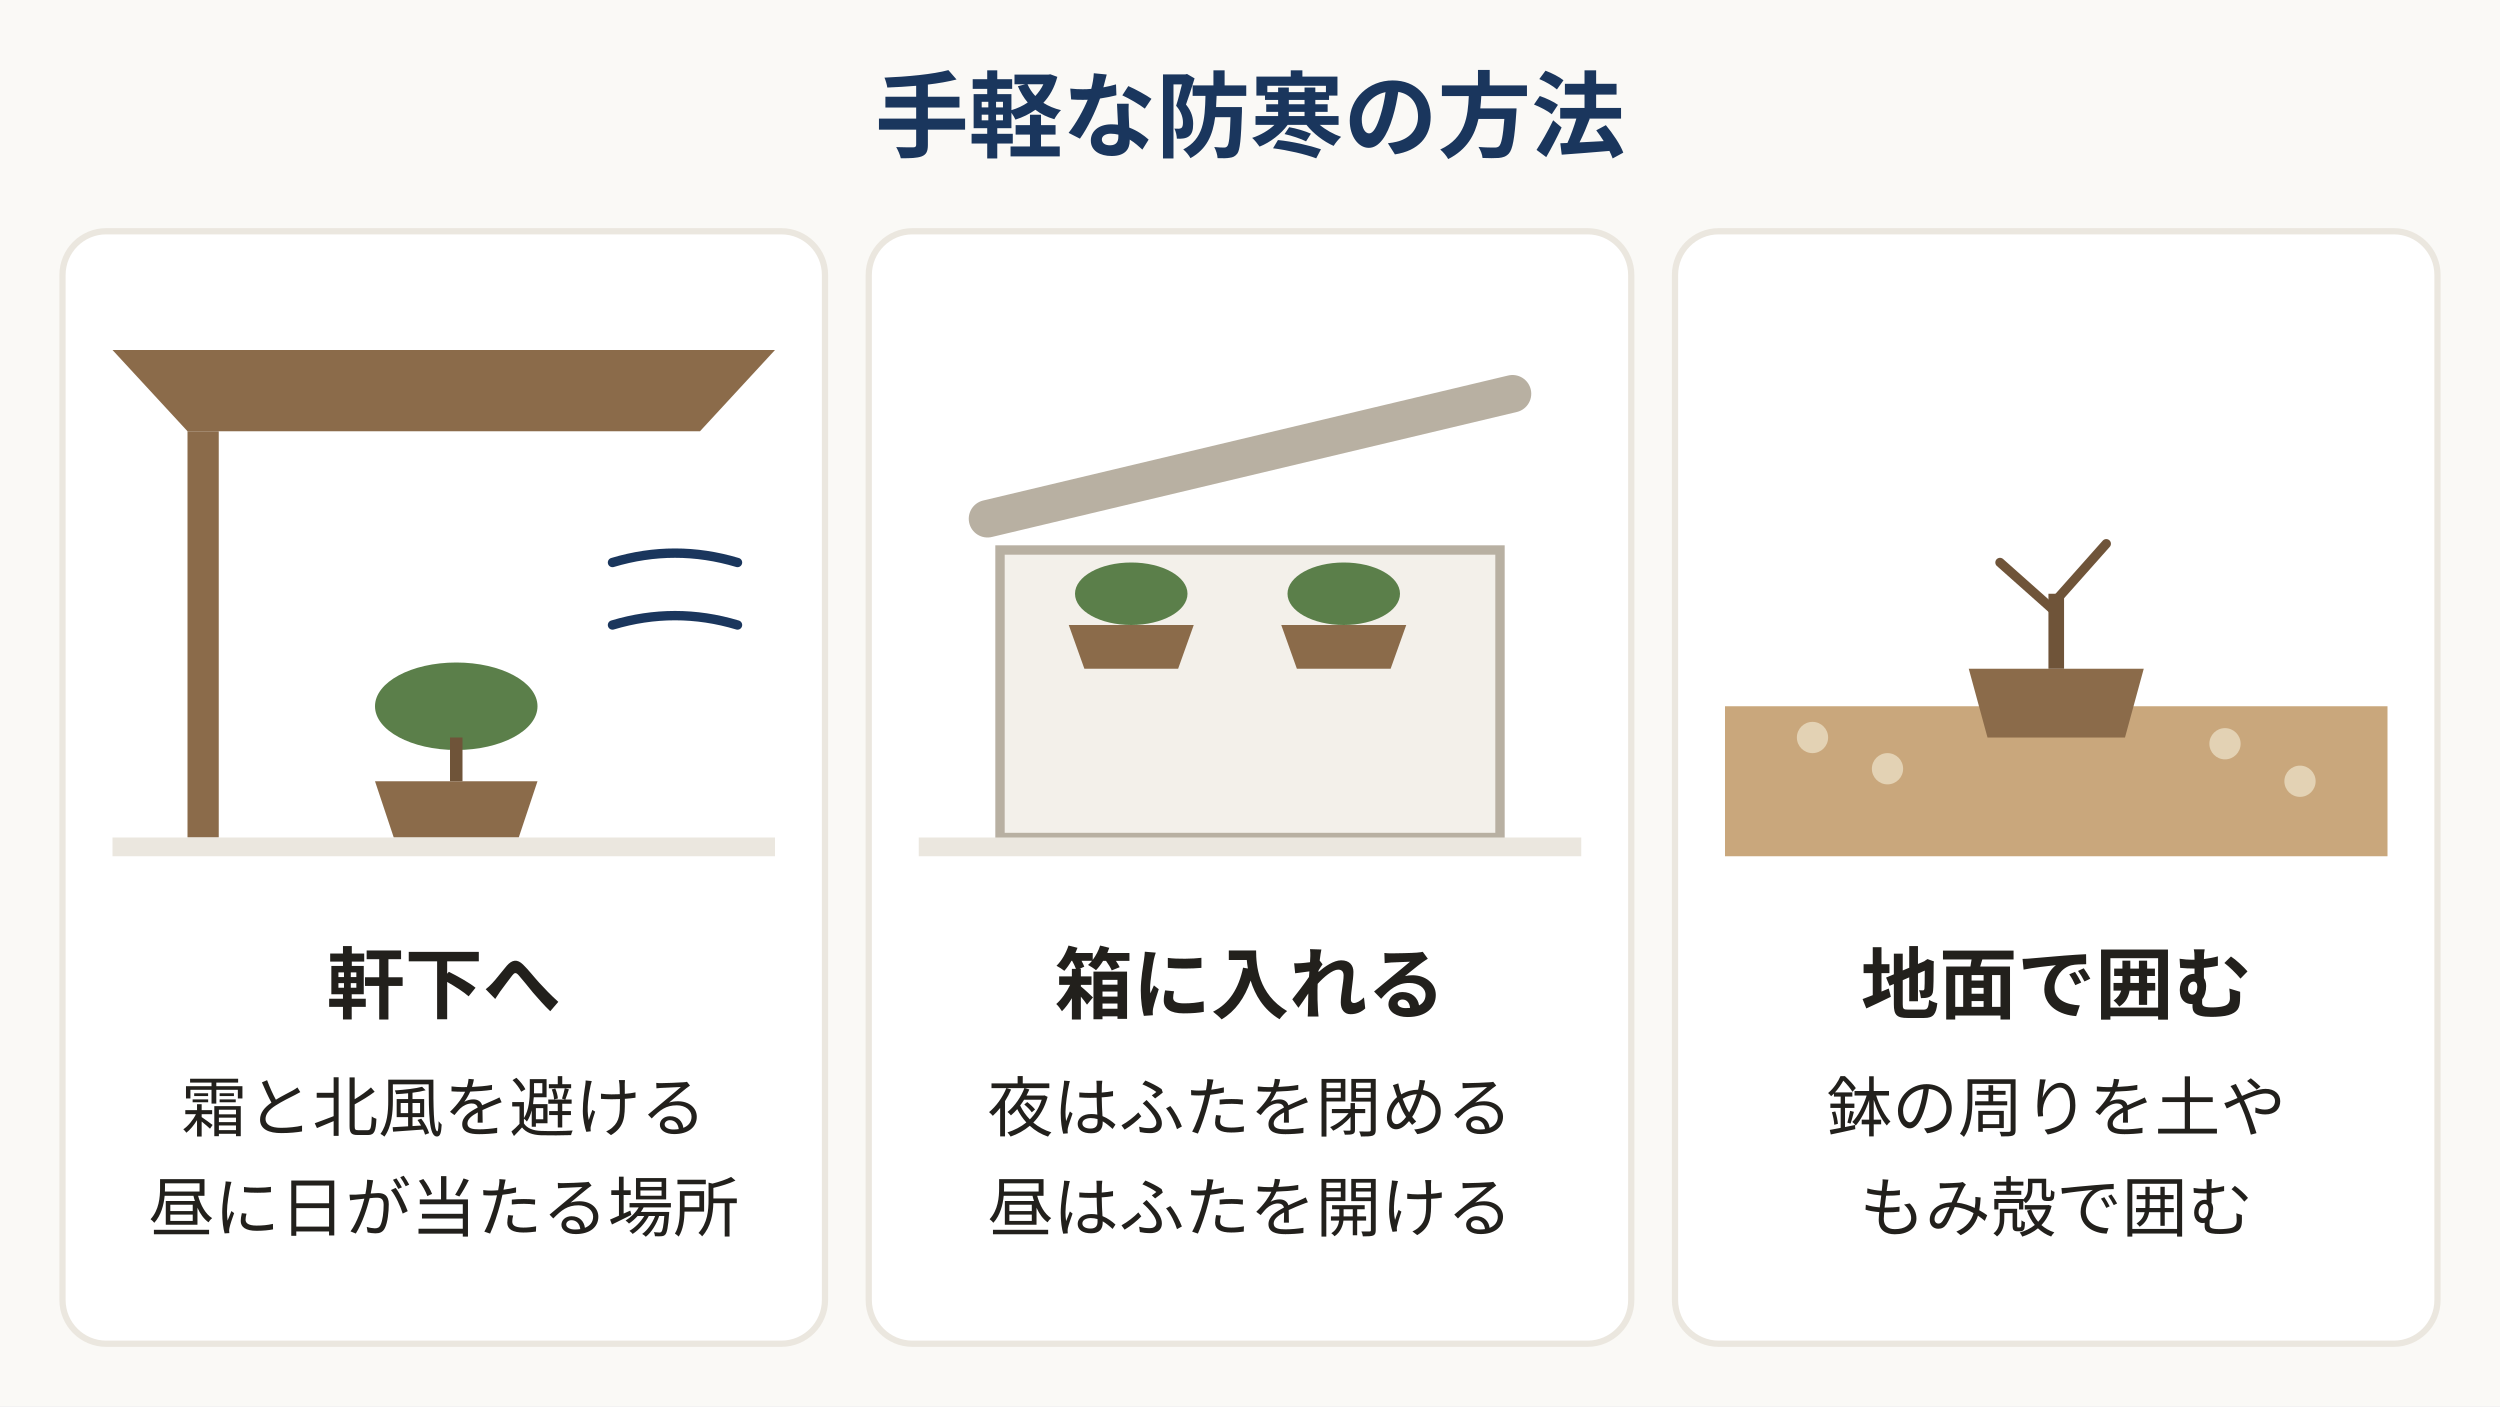
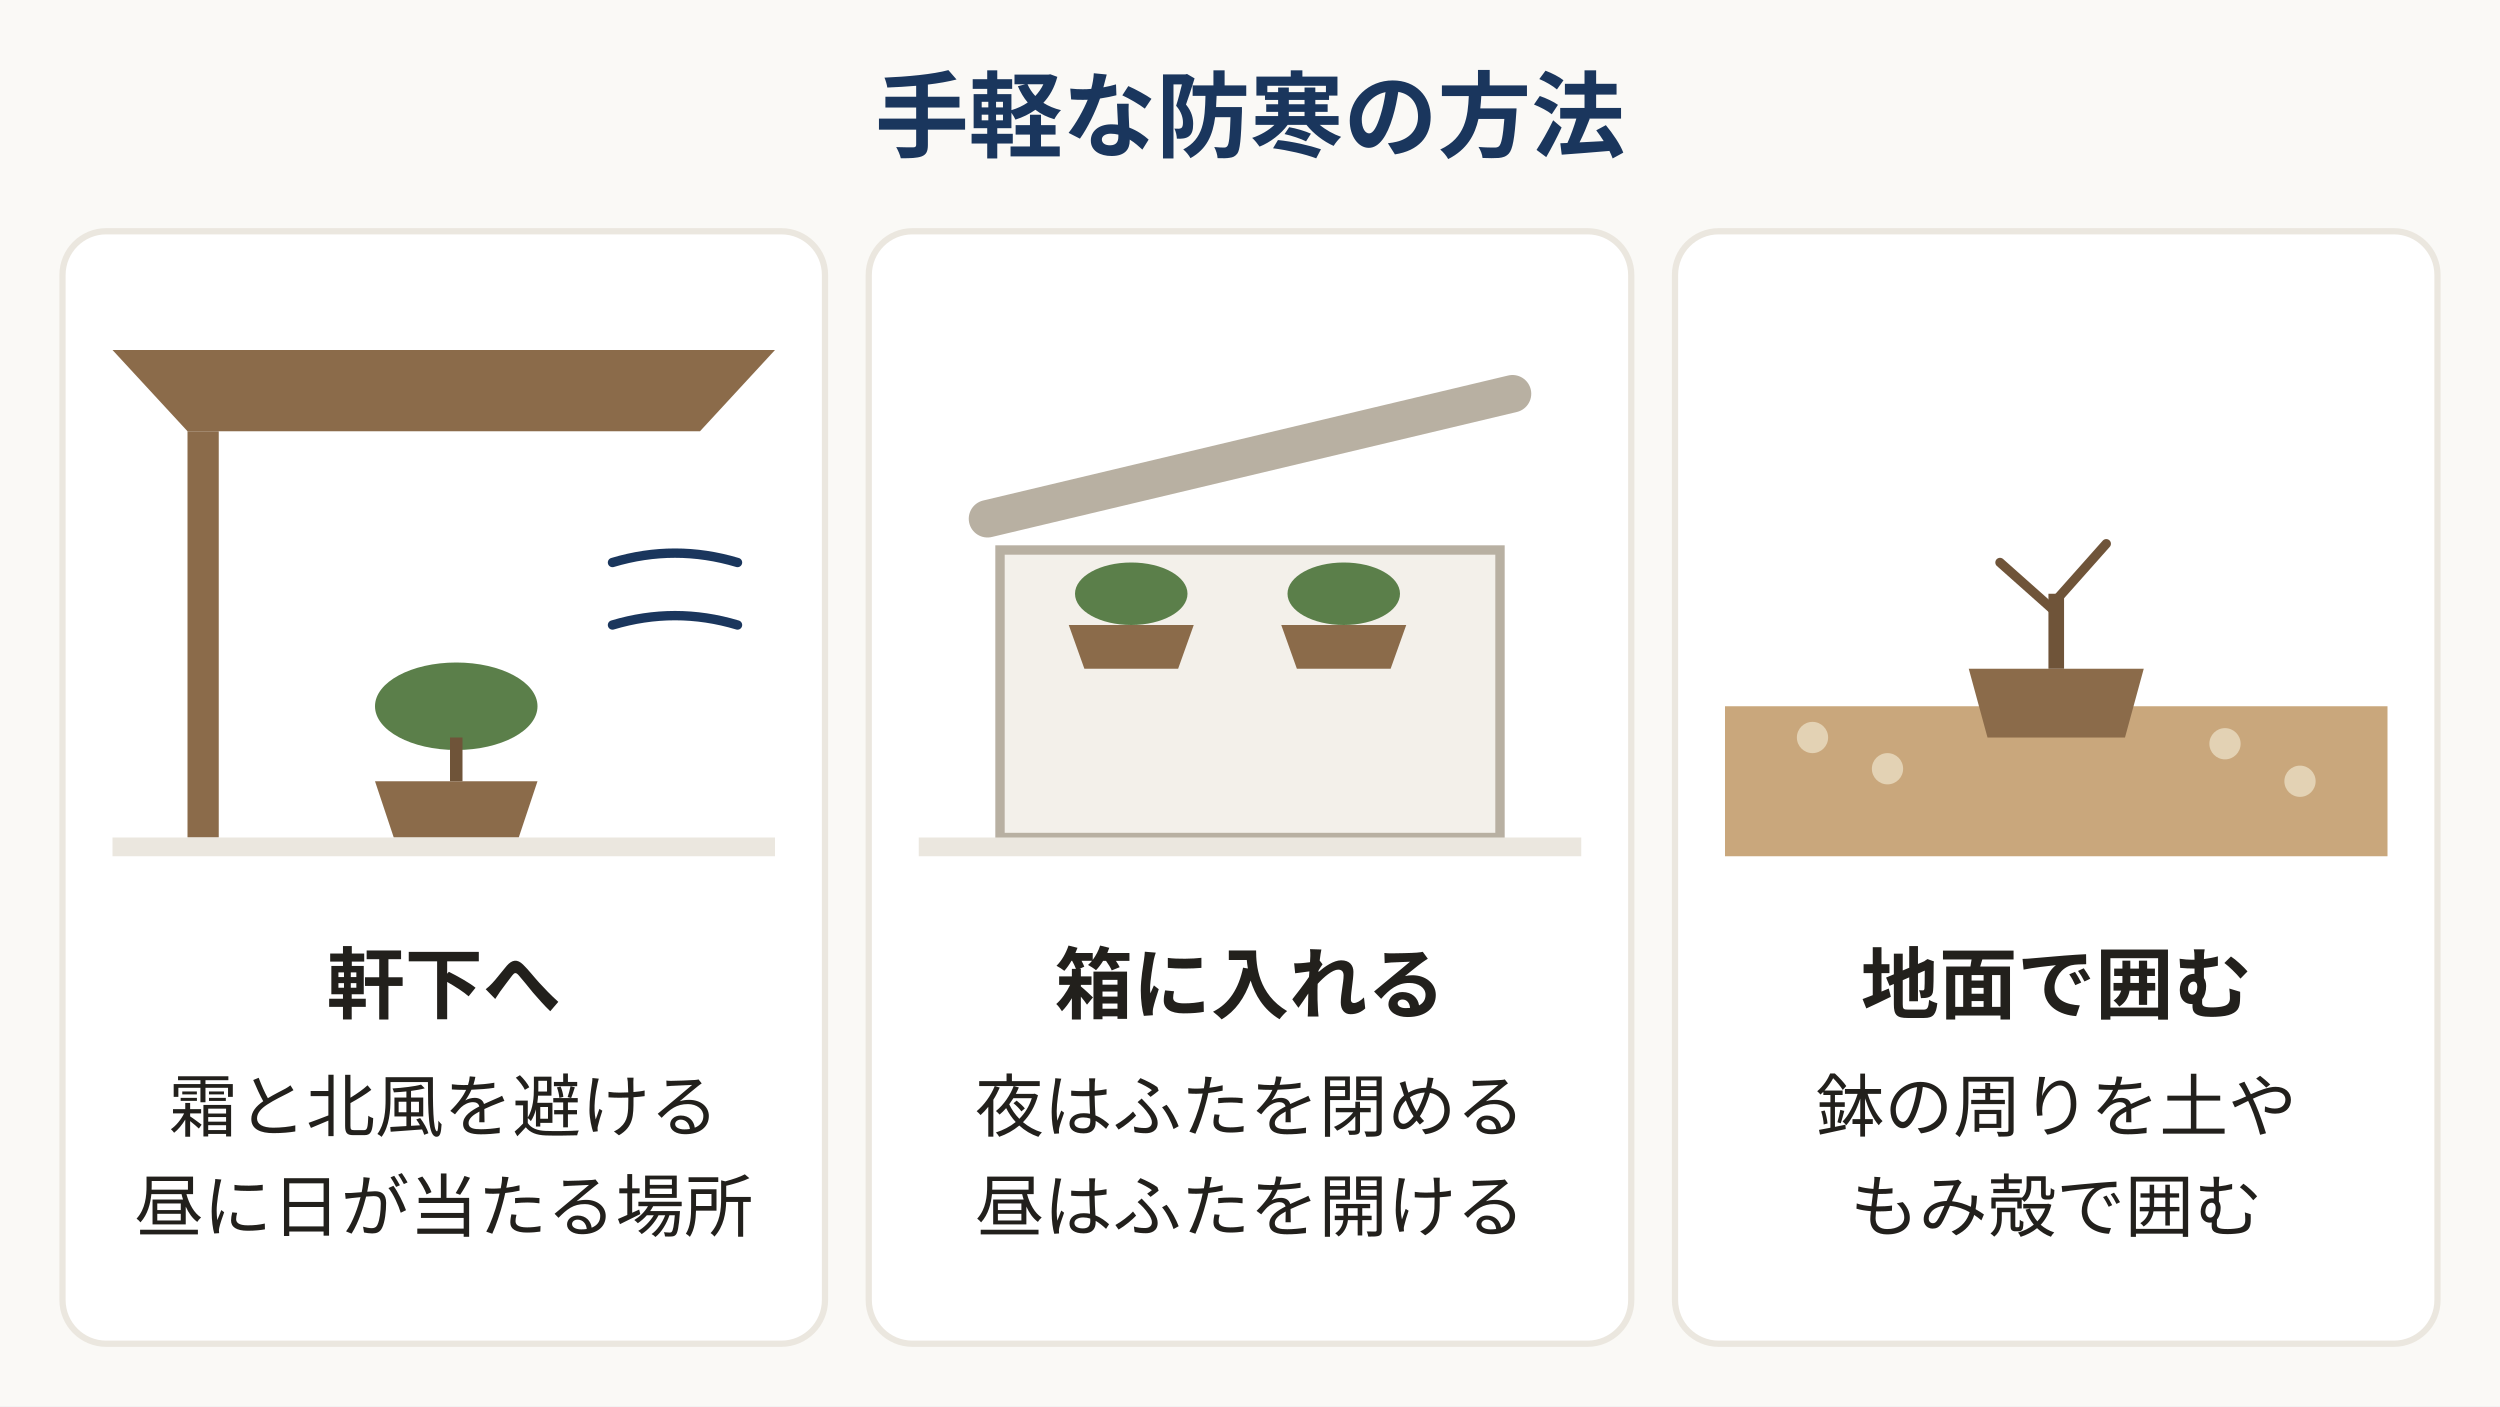
<svg xmlns="http://www.w3.org/2000/svg" viewBox="0 0 800 450" font-family="'Hiragino Sans','Noto Sans JP',sans-serif">
  <rect width="800" height="450" fill="#faf9f6" />
  <text x="400" y="48" text-anchor="middle" font-size="30" font-weight="700" fill="#1a365d">手軽な防寒の方法</text>
  <rect x="20" y="74" width="244" height="356" rx="14" fill="#fff" stroke="#ebe7df" stroke-width="2" />
  <path d="M36 112 h212 l-24 26 h-164 z" fill="#8b6b4a" />
  <rect x="60" y="138" width="10" height="130" fill="#8b6b4a" />
  <path d="M120 250 h52 l-6 18 h-40 z" fill="#8b6b4a" />
  <ellipse cx="146" cy="226" rx="26" ry="14" fill="#5b7f4a" />
  <path d="M146 250 v-14" stroke="#6f5439" stroke-width="4" />
  <g stroke="#1a365d" stroke-width="3" fill="none" stroke-linecap="round">
    <path d="M236 180 q-20 -6 -40 0" />
    <path d="M236 200 q-20 -6 -40 0" />
  </g>
  <rect x="36" y="268" width="212" height="6" fill="#ebe7df" />
  <text x="142" y="324" text-anchor="middle" font-size="25" font-weight="700" fill="#22201c">軒下へ</text>
-   <text x="142" y="362" text-anchor="middle" font-size="21" fill="#22201c">霜と北風を避ける</text>
-   <text x="142" y="394" text-anchor="middle" font-size="21" fill="#22201c">昼に日が当たる場所</text>
+   <text x="142" y="362" text-anchor="middle" font-size="22" fill="#22201c">霜と北風を避ける</text>
+   <text x="142" y="394" text-anchor="middle" font-size="22" fill="#22201c">昼に日が当たる場所</text>
  <rect x="278" y="74" width="244" height="356" rx="14" fill="#fff" stroke="#ebe7df" stroke-width="2" />
  <rect x="320" y="176" width="160" height="92" fill="#f3f0ea" stroke="#b8b0a2" stroke-width="3" />
  <path d="M316 166 l168 -40" stroke="#b8b0a2" stroke-width="12" stroke-linecap="round" />
  <path d="M342 200 h40 l-5 14 h-30 z" fill="#8b6b4a" />
  <ellipse cx="362" cy="190" rx="18" ry="10" fill="#5b7f4a" />
  <path d="M410 200 h40 l-5 14 h-30 z" fill="#8b6b4a" />
  <ellipse cx="430" cy="190" rx="18" ry="10" fill="#5b7f4a" />
  <rect x="294" y="268" width="212" height="6" fill="#ebe7df" />
  <text x="400" y="324" text-anchor="middle" font-size="25" font-weight="700" fill="#22201c">箱に入れる</text>
-   <text x="400" y="362" text-anchor="middle" font-size="21" fill="#22201c">夜はふたを閉める</text>
-   <text x="400" y="394" text-anchor="middle" font-size="21" fill="#22201c">昼はふたを開ける</text>
+   <text x="400" y="362" text-anchor="middle" font-size="22" fill="#22201c">夜はふたを閉める</text>
+   <text x="400" y="394" text-anchor="middle" font-size="22" fill="#22201c">昼はふたを開ける</text>
  <rect x="536" y="74" width="244" height="356" rx="14" fill="#fff" stroke="#ebe7df" stroke-width="2" />
  <rect x="552" y="226" width="212" height="48" fill="#c9a77c" />
  <path d="M630 214 h56 l-6 22 h-44 z" fill="#8b6b4a" />
  <path d="M658 214 v-24" stroke="#6f5439" stroke-width="5" />
  <g stroke="#6f5439" stroke-width="3" fill="none" stroke-linecap="round">
    <path d="M658 196 l-18 -16" />
    <path d="M658 192 l16 -18" />
  </g>
  <g fill="#e3d2b4">
    <circle cx="580" cy="236" r="5" />
    <circle cx="604" cy="246" r="5" />
    <circle cx="712" cy="238" r="5" />
    <circle cx="736" cy="250" r="5" />
  </g>
  <text x="658" y="324" text-anchor="middle" font-size="25" font-weight="700" fill="#22201c">地面で囲む</text>
-   <text x="658" y="362" text-anchor="middle" font-size="21" fill="#22201c">鉢の周りを土や</text>
-   <text x="658" y="394" text-anchor="middle" font-size="21" fill="#22201c">もみ殻で囲む</text>
+   <text x="658" y="362" text-anchor="middle" font-size="22" fill="#22201c">鉢の周りを土や</text>
+   <text x="658" y="394" text-anchor="middle" font-size="22" fill="#22201c">もみ殻で囲む</text>
</svg>
